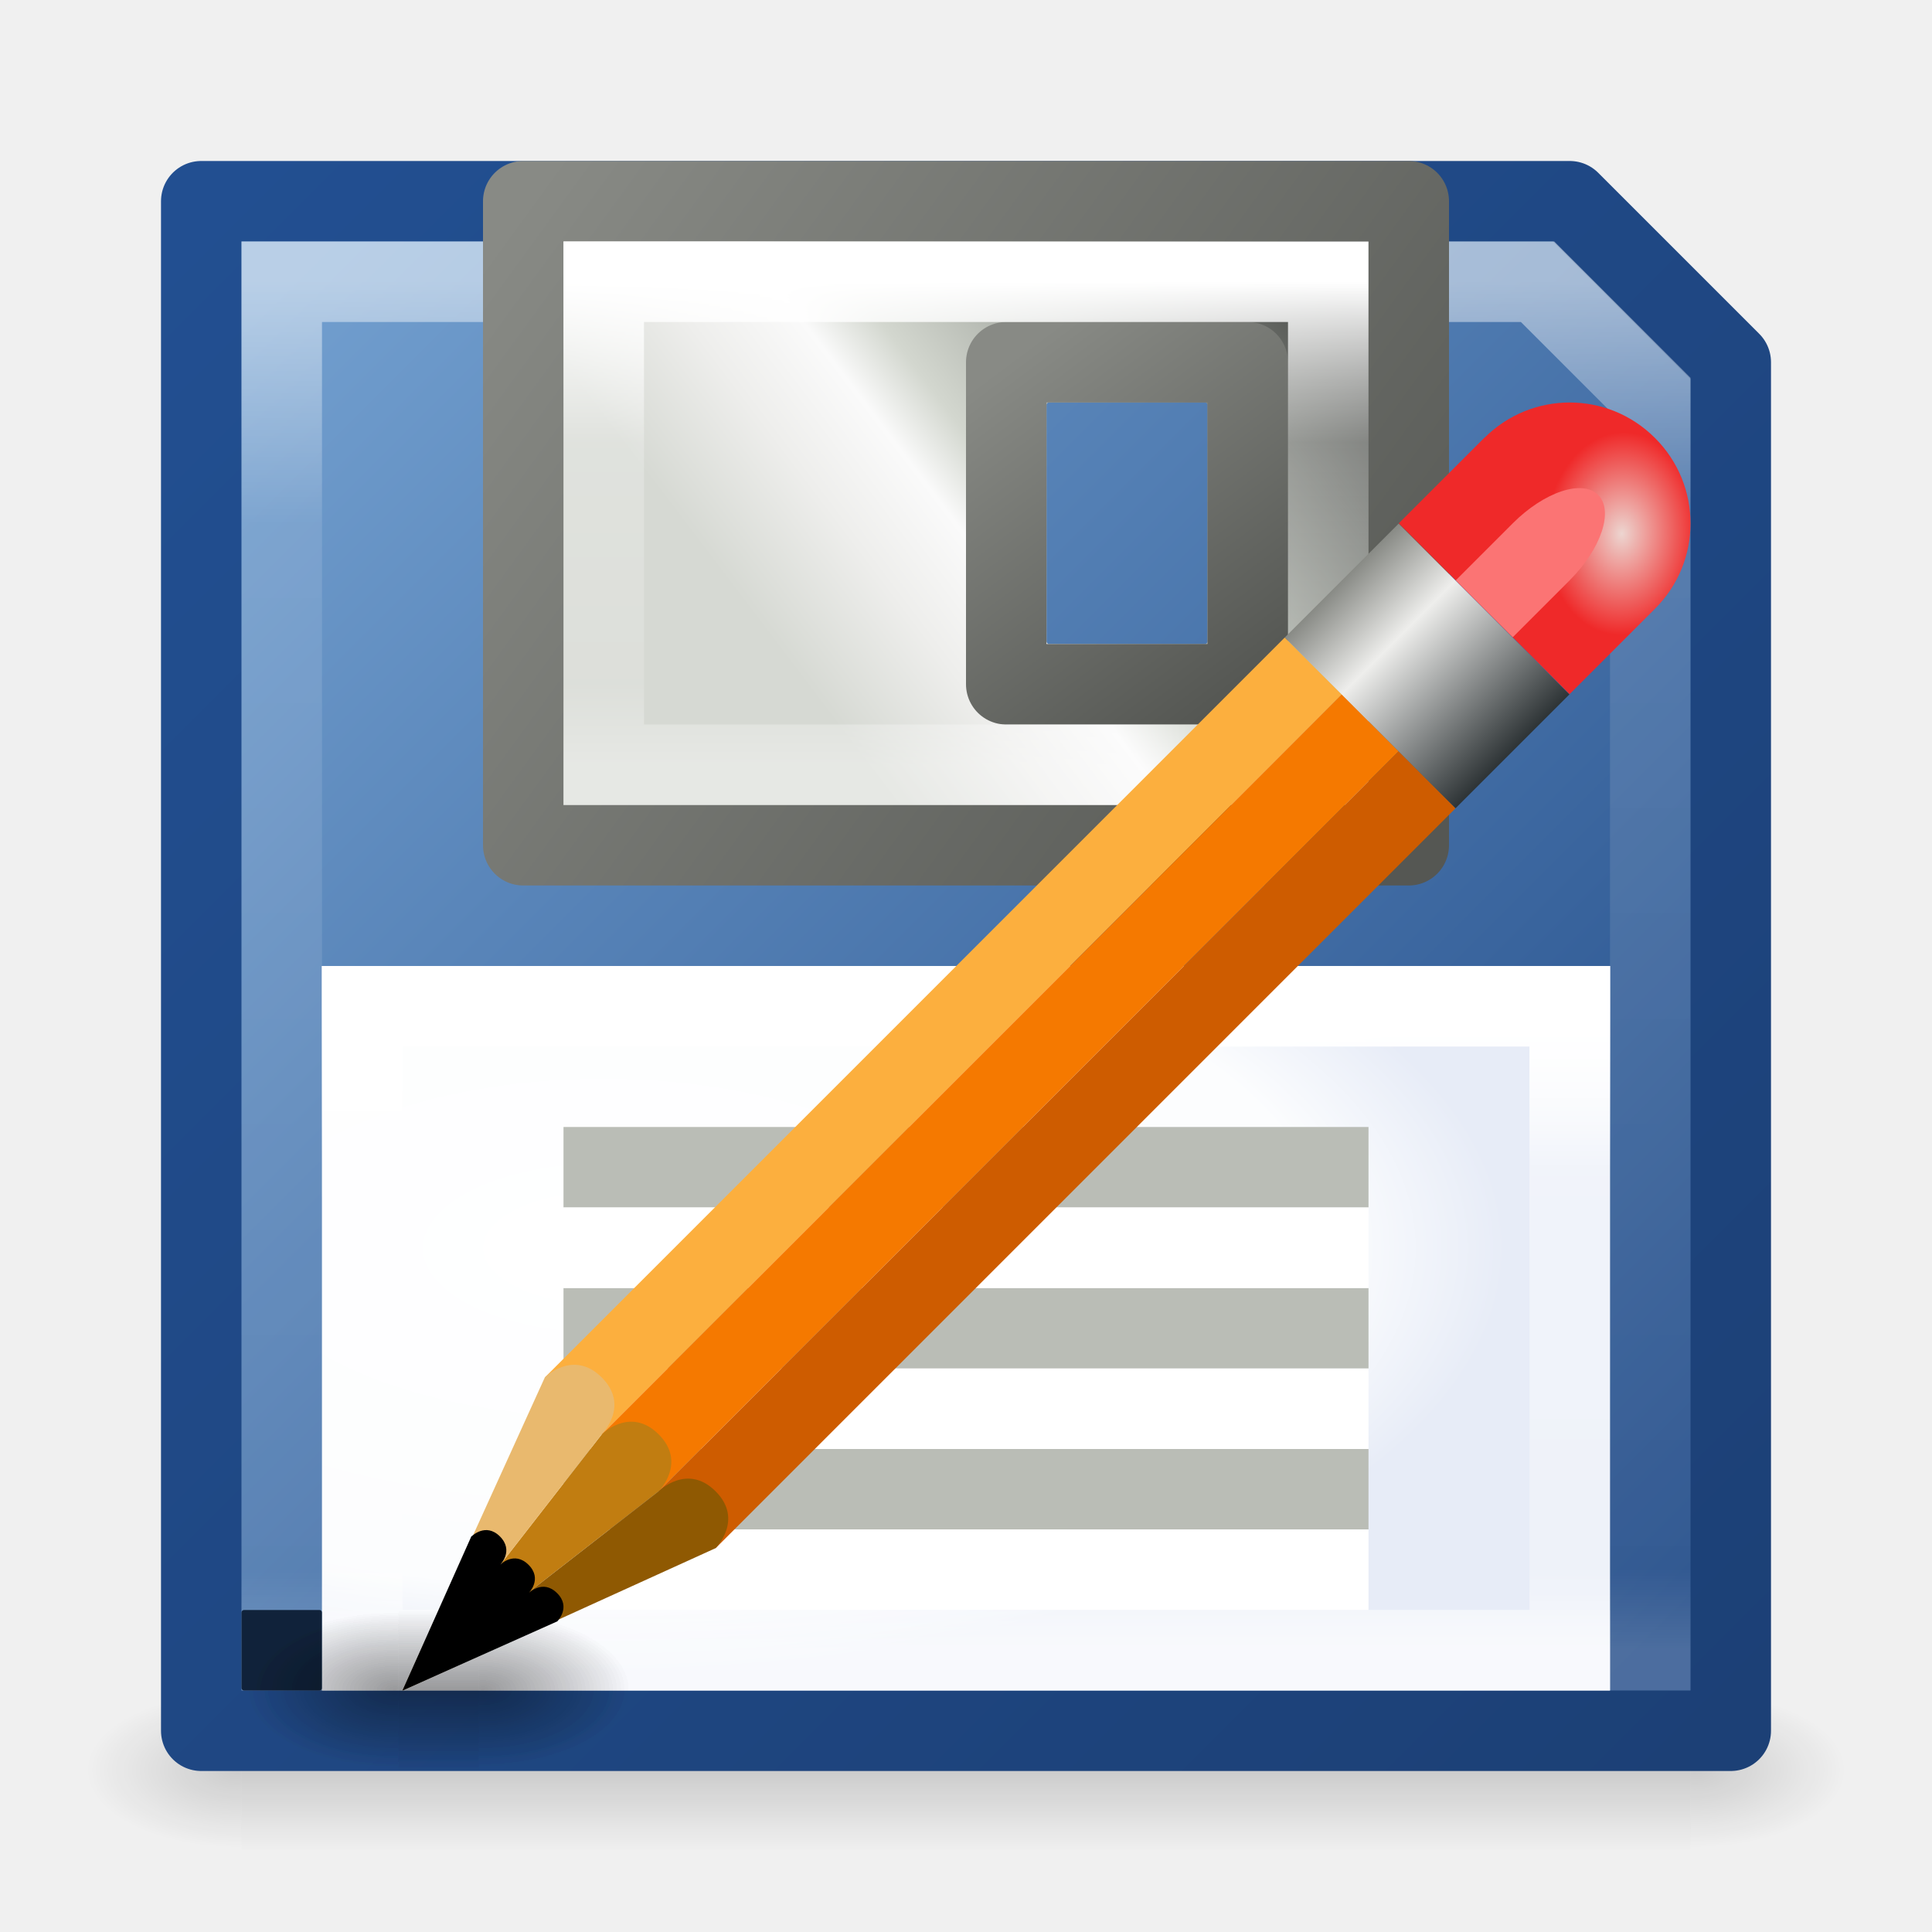
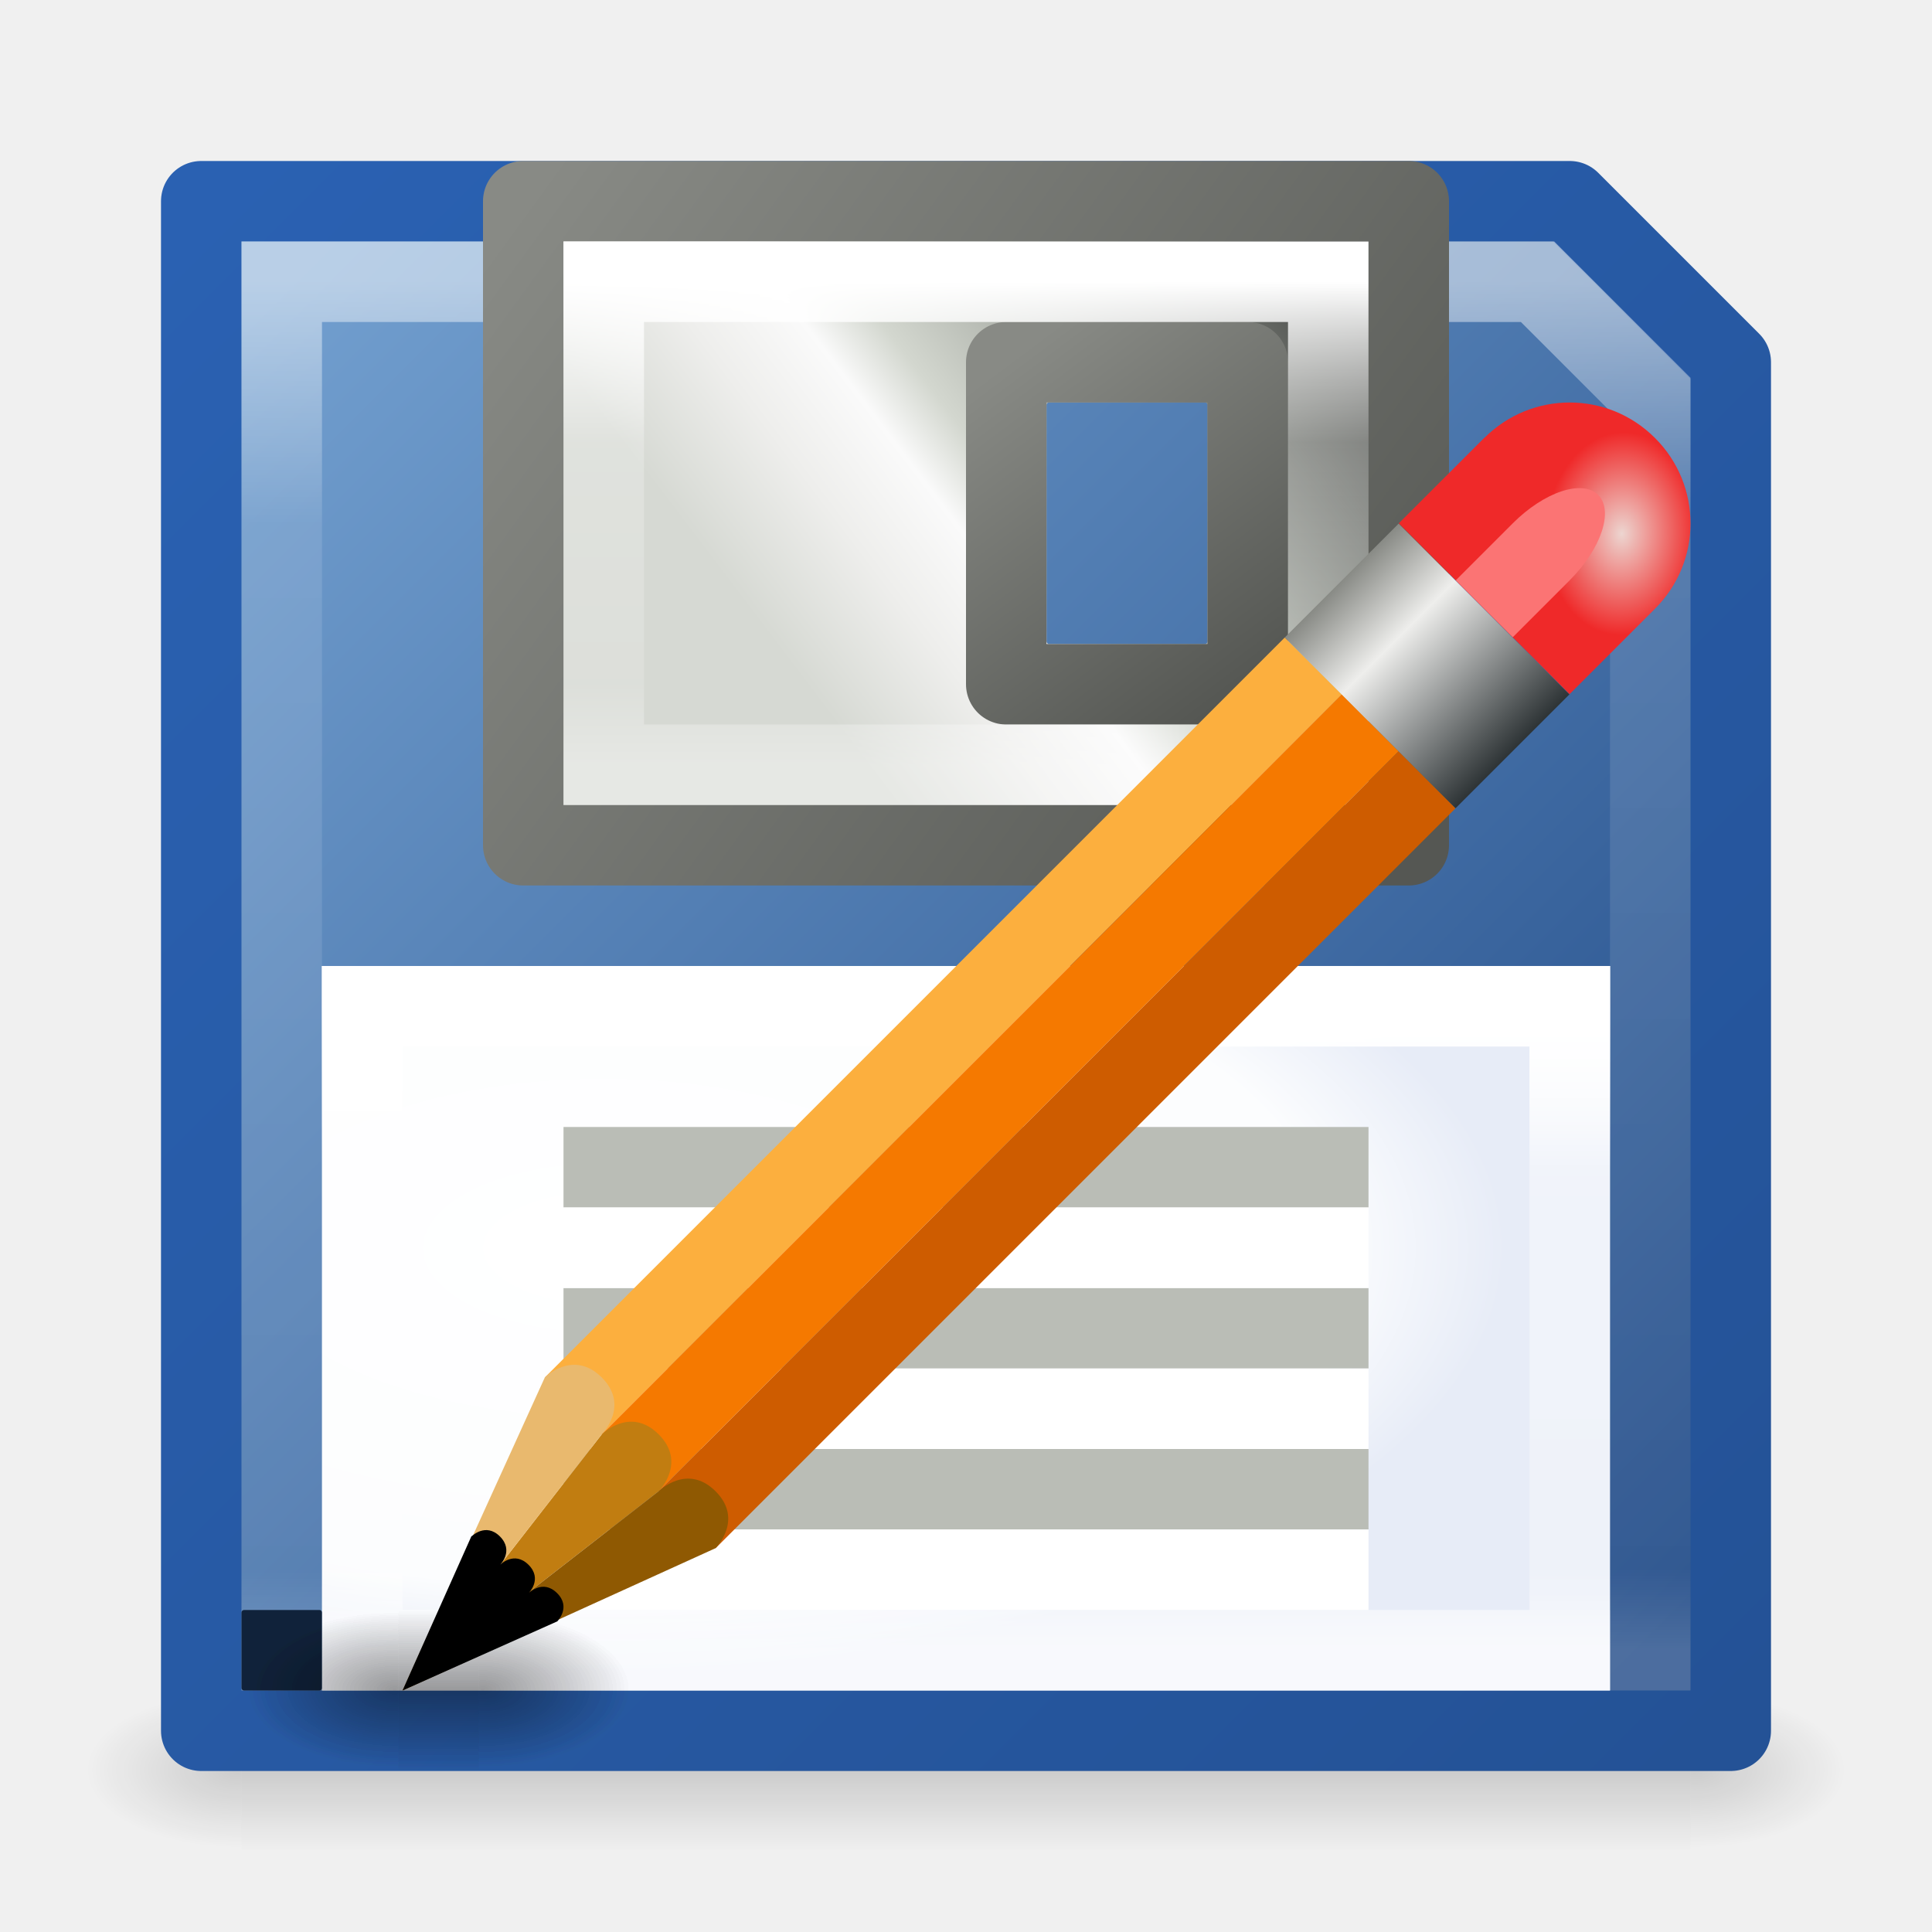
<svg xmlns="http://www.w3.org/2000/svg" xmlns:xlink="http://www.w3.org/1999/xlink" width="24" height="24" viewBox="0 0 24 24" id="svg2" version="1.1">
  <defs id="defs4">
    <linearGradient id="linearGradient6869">
      <stop id="stop6871" offset="0" style="stop-color:#ffffff;stop-opacity:1;" />
      <stop style="stop-color:#ffffff;stop-opacity:0.235" offset="0.333" id="stop6873" />
      <stop id="stop6875" offset="0.833" style="stop-color:#ffffff;stop-opacity:0.157" />
      <stop id="stop6877" offset="1" style="stop-color:#ffffff;stop-opacity:0.392" />
    </linearGradient>
    <linearGradient id="linearGradient6804">
      <stop style="stop-color:#729fcf;stop-opacity:1" offset="0" id="stop6806" />
      <stop style="stop-color:#204a87;stop-opacity:1" offset="1" id="stop6808" />
    </linearGradient>
    <linearGradient id="linearGradient5488">
      <stop id="stop5490" offset="0" style="stop-color:#ffffff;stop-opacity:1;" />
      <stop style="stop-color:#ffffff;stop-opacity:0.235" offset="0.25" id="stop5492" />
      <stop id="stop5494" offset="0.875" style="stop-color:#ffffff;stop-opacity:0.157" />
      <stop id="stop5496" offset="1" style="stop-color:#ffffff;stop-opacity:0.392" />
    </linearGradient>
    <linearGradient id="linearGradient4150">
      <stop style="stop-color:#ffffff;stop-opacity:1;" offset="0" id="stop4152" />
      <stop id="stop4158" offset="0.176" style="stop-color:#ffffff;stop-opacity:0.235" />
      <stop style="stop-color:#ffffff;stop-opacity:0.157" offset="0.941" id="stop4160" />
      <stop style="stop-color:#ffffff;stop-opacity:0.392" offset="1" id="stop4154" />
    </linearGradient>
    <linearGradient xlink:href="#linearGradient4150" id="linearGradient4156" x1="11.5" y1="1031.862" x2="11.5" y2="1048.862" gradientUnits="userSpaceOnUse" />
    <linearGradient id="linearGradient3600-4-8">
      <stop id="stop3602-7-9" style="stop-color:#ffffff;stop-opacity:1" offset="0" />
      <stop offset="0.8" style="stop-color:#fcfdfe;stop-opacity:1" id="stop8523" />
      <stop id="stop3604-6-2" style="stop-color:#e7ecf7;stop-opacity:1" offset="1" />
    </linearGradient>
    <radialGradient xlink:href="#linearGradient3600-4-8" id="radialGradient4835" cx="7.208" cy="1043.099" fx="7.208" fy="1043.099" r="8" gradientTransform="matrix(1.400375,0,0,0.6564591,-2.593967,359.1104)" gradientUnits="userSpaceOnUse" />
    <linearGradient id="linearGradient4264">
      <stop style="stop-color:#d6d9d3;stop-opacity:1" offset="0" id="stop4266" />
      <stop id="stop4268" offset="0.191" style="stop-color:#eeeeec;stop-opacity:1" />
      <stop style="stop-color:#fafafa;stop-opacity:1" offset="0.33" id="stop4270" />
      <stop id="stop4272" offset="0.423" style="stop-color:#d3d7cf;stop-opacity:1" />
      <stop style="stop-color:#a3a7a0;stop-opacity:1;" offset="0.639" id="stop4274" />
      <stop style="stop-color:#454744;stop-opacity:1" offset="1" id="stop4276" />
    </linearGradient>
    <linearGradient xlink:href="#linearGradient5488" id="linearGradient5486" x1="11.5" y1="1040.862" x2="11.5" y2="1048.862" gradientUnits="userSpaceOnUse" />
    <linearGradient id="linearGradient4994">
-       <stop style="stop-color:#224f91;stop-opacity:1" offset="0" id="stop4996" />
-       <stop style="stop-color:#1c4076;stop-opacity:1" offset="1" id="stop4998" />
+       <stop style="stop-color:#2a61b2;stop-opacity:1" offset="0" id="stop4996" />
+       <stop style="stop-color:#245296;stop-opacity:1" offset="1" id="stop4998" />
    </linearGradient>
    <linearGradient xlink:href="#linearGradient4994" id="linearGradient5543" x1="2.5" y1="1030.862" x2="21.5" y2="1049.862" gradientUnits="userSpaceOnUse" />
    <linearGradient xlink:href="#linearGradient6804" id="linearGradient6810" x1="3.5" y1="1031.862" x2="20.5" y2="1048.862" gradientUnits="userSpaceOnUse" />
    <linearGradient xlink:href="#linearGradient4264" id="linearGradient6816" gradientUnits="userSpaceOnUse" x1="9.975" y1="1036.818" x2="16.5" y2="1031.862" />
    <linearGradient xlink:href="#linearGradient6869" id="linearGradient6867" x1="11.5" y1="1031.862" x2="11.5" y2="1037.862" gradientUnits="userSpaceOnUse" />
    <linearGradient x1="302.857" y1="366.648" x2="302.857" y2="609.505" id="linearGradient4218" xlink:href="#linearGradient5048" gradientUnits="userSpaceOnUse" gradientTransform="matrix(0.03727808,0,0,0.00823529,-1.473375,1046.343)" />
    <linearGradient id="linearGradient5048">
      <stop id="stop5050" style="stop-color:#000000;stop-opacity:0" offset="0" />
      <stop id="stop5056" style="stop-color:#000000;stop-opacity:1" offset="0.5" />
      <stop id="stop5052" style="stop-color:#000000;stop-opacity:0" offset="1" />
    </linearGradient>
    <radialGradient cx="605.714" cy="486.648" r="117.143" fx="605.714" fy="486.648" id="radialGradient3048-2" xlink:href="#linearGradient5060" gradientUnits="userSpaceOnUse" gradientTransform="matrix(-0.01606478,0,0,0.00823529,12.68161,1046.343)" />
    <linearGradient id="linearGradient5060">
      <stop id="stop5062" style="stop-color:#000000;stop-opacity:1" offset="0" />
      <stop id="stop5064" style="stop-color:#000000;stop-opacity:0" offset="1" />
    </linearGradient>
    <radialGradient cx="605.714" cy="486.648" r="117.143" fx="605.714" fy="486.648" id="radialGradient3045-5" xlink:href="#linearGradient5060" gradientUnits="userSpaceOnUse" gradientTransform="matrix(0.01606478,0,0,0.00823529,11.31839,1046.343)" />
    <linearGradient id="linearGradient4994-3">
      <stop style="stop-color:#888a85;stop-opacity:1" offset="0" id="stop4996-0" />
      <stop style="stop-color:#555753;stop-opacity:1" offset="1" id="stop4998-6" />
    </linearGradient>
    <linearGradient xlink:href="#linearGradient4994-3" id="linearGradient6985" x1="6.5" y1="1030.862" x2="17.5" y2="1038.862" gradientUnits="userSpaceOnUse" />
    <linearGradient xlink:href="#linearGradient4994-3" id="linearGradient6993" x1="12.5" y1="1032.862" x2="15.5" y2="1036.862" gradientUnits="userSpaceOnUse" />
    <linearGradient xlink:href="#linearGradient17469" id="linearGradient8243" gradientUnits="userSpaceOnUse" gradientTransform="matrix(2,0,0,1,789.4756,-256.9013)" x1="-35" y1="1005.362" x2="-35" y2="1002.362" />
    <linearGradient id="linearGradient17469">
      <stop style="stop-color:#2e3436;stop-opacity:1" offset="0" id="stop17471" />
      <stop style="stop-color:#eeeeec;stop-opacity:1" offset="0.667" id="stop17479" />
      <stop style="stop-color:#888a85;stop-opacity:1" offset="1" id="stop17473" />
    </linearGradient>
    <radialGradient xlink:href="#linearGradient17461" id="radialGradient8245" gradientUnits="userSpaceOnUse" gradientTransform="matrix(0.03576248,-0.8390554,0.6284688,0.02678678,-611.339,1040.086)" cx="36.949" cy="1004.295" fx="36.949" fy="1004.295" r="1.5" />
    <linearGradient id="linearGradient17461">
      <stop style="stop-color:#edd5d0;stop-opacity:1" offset="0" id="stop17463" />
      <stop style="stop-color:#ef2929;stop-opacity:1" offset="1" id="stop17465" />
    </linearGradient>
    <linearGradient xlink:href="#linearGradient5048" id="linearGradient8235" gradientUnits="userSpaceOnUse" gradientTransform="matrix(0.00207101,0,0,0.00823529,-6.248521,1044.343)" x1="302.857" y1="366.648" x2="302.857" y2="609.505" />
    <radialGradient xlink:href="#linearGradient5060" id="radialGradient8237" gradientUnits="userSpaceOnUse" gradientTransform="matrix(-0.01566318,0,0,0.00823529,3.439577,1044.343)" cx="605.714" cy="486.648" fx="605.714" fy="486.648" r="117.143" />
    <radialGradient xlink:href="#linearGradient5060" id="radialGradient8239" gradientUnits="userSpaceOnUse" gradientTransform="matrix(0.01566318,0,0,0.00823529,-14.43958,1044.343)" cx="605.714" cy="486.648" fx="605.714" fy="486.648" r="117.143" />
    <linearGradient xlink:href="#linearGradient5048" id="linearGradient8401" gradientUnits="userSpaceOnUse" gradientTransform="matrix(0.00207101,0,0,0.00823529,-6.248521,1044.343)" x1="302.857" y1="366.648" x2="302.857" y2="609.505" />
    <radialGradient xlink:href="#linearGradient5060" id="radialGradient8403" gradientUnits="userSpaceOnUse" gradientTransform="matrix(-0.01566318,0,0,0.00823529,3.439577,1044.343)" cx="605.714" cy="486.648" fx="605.714" fy="486.648" r="117.143" />
    <radialGradient xlink:href="#linearGradient5060" id="radialGradient8405" gradientUnits="userSpaceOnUse" gradientTransform="matrix(0.01566318,0,0,0.00823529,-14.43958,1044.343)" cx="605.714" cy="486.648" fx="605.714" fy="486.648" r="117.143" />
    <linearGradient xlink:href="#linearGradient5048" id="linearGradient8407" gradientUnits="userSpaceOnUse" gradientTransform="matrix(0.00207101,0,0,0.00823529,-6.248521,1044.343)" x1="302.857" y1="366.648" x2="302.857" y2="609.505" />
    <radialGradient xlink:href="#linearGradient5060" id="radialGradient8409" gradientUnits="userSpaceOnUse" gradientTransform="matrix(-0.01566318,0,0,0.00823529,3.439577,1044.343)" cx="605.714" cy="486.648" fx="605.714" fy="486.648" r="117.143" />
    <radialGradient xlink:href="#linearGradient5060" id="radialGradient8411" gradientUnits="userSpaceOnUse" gradientTransform="matrix(0.01566318,0,0,0.00823529,-14.43958,1044.343)" cx="605.714" cy="486.648" fx="605.714" fy="486.648" r="117.143" />
  </defs>
  <g id="layer1" transform="translate(0,-1028.362)">
    <g id="g6947">
      <rect width="18" height="2" x="3" y="1049.362" id="rect2879" style="display:inline;overflow:visible;visibility:visible;opacity:0.15;fill:url(#linearGradient4218);fill-opacity:1;fill-rule:nonzero;stroke:none;stroke-width:1;marker:none" />
      <path d="m 3,1049.362 c 0,0 0,2 0,2 -0.827,0 -2,-0.448 -2,-1 0,-0.552 0.923,-1 2,-1 z" id="path2881" style="display:inline;overflow:visible;visibility:visible;opacity:0.15;fill:url(#radialGradient3048-2);fill-opacity:1;fill-rule:nonzero;stroke:none;stroke-width:1;marker:none" />
      <path d="m 21,1049.362 c 0,0 0,2 0,2 0.827,0 2,-0.448 2,-1 0,-0.552 -0.923,-1 -2,-1 z" id="path2883" style="display:inline;overflow:visible;visibility:visible;opacity:0.15;fill:url(#radialGradient3045-5);fill-opacity:1;fill-rule:nonzero;stroke:none;stroke-width:1;marker:none" />
    </g>
    <path style="fill:url(#linearGradient6810);fill-rule:evenodd;stroke:url(#linearGradient5543);stroke-width:1;stroke-linecap:butt;stroke-linejoin:round;stroke-opacity:1;fill-opacity:1;stroke-miterlimit:4;stroke-dasharray:none" d="m 2.5,1030.862 0,19 19,0 -1e-6,-17 -2,-2 z" id="path4138" />
    <path style="fill:url(#radialGradient4835);fill-opacity:1;fill-rule:evenodd;stroke:none;stroke-width:1px;stroke-linecap:butt;stroke-linejoin:round;stroke-opacity:1" d="m 4,1049.362 0,-9 16,0 0,9" id="path4142" />
    <path style="fill:none;fill-rule:evenodd;stroke:url(#linearGradient5486);stroke-width:1px;stroke-linecap:butt;stroke-linejoin:miter;stroke-opacity:1" d="m 4.5,1048.862 0,-8 15,0 0,8 z" id="path5478" />
    <path style="fill:none;fill-rule:evenodd;stroke:#babdb6;stroke-width:1px;stroke-linecap:square;stroke-linejoin:miter;stroke-opacity:1" d="m 7.5,1042.862 9,0" id="path5498" />
    <path style="fill:none;fill-rule:evenodd;stroke:#babdb6;stroke-width:1px;stroke-linecap:square;stroke-linejoin:miter;stroke-opacity:1" d="m 7.5,1044.862 9,0" id="path5500" />
    <path style="fill:none;fill-rule:evenodd;stroke:#babdb6;stroke-width:1px;stroke-linecap:square;stroke-linejoin:miter;stroke-opacity:1" d="m 7.5,1046.862 9,0" id="path5502" />
    <path id="path5504" d="m 7.5,1043.862 9,0" style="fill:none;fill-rule:evenodd;stroke:#ffffff;stroke-width:1px;stroke-linecap:square;stroke-linejoin:miter;stroke-opacity:1" />
    <path id="path5506" d="m 7.5,1045.862 9,0" style="fill:none;fill-rule:evenodd;stroke:#ffffff;stroke-width:1px;stroke-linecap:square;stroke-linejoin:miter;stroke-opacity:1" />
    <path id="path5508" d="m 7.5,1047.862 9,0" style="fill:none;fill-rule:evenodd;stroke:#ffffff;stroke-width:1px;stroke-linecap:square;stroke-linejoin:miter;stroke-opacity:1" />
    <path style="fill:none;fill-rule:evenodd;stroke:url(#linearGradient4156);stroke-width:1px;stroke-linecap:butt;stroke-linejoin:miter;stroke-opacity:1;opacity:0.5" d="m 3.5,1048.862 0,-17 15.6,0 1.4,1.4 0,15.6 z" id="path4146" />
    <path style="fill:url(#linearGradient6816);fill-opacity:1;fill-rule:evenodd;stroke:none;stroke-width:1px;stroke-linecap:butt;stroke-linejoin:round;stroke-opacity:1" d="m 6.5,1030.862 0,8 11,0 0,-8 z m 6.531,2.5 1.938,0 c 0.017,0 0.031,0.014 0.031,0.031 l 0,2.938 c 0,0.017 -0.014,0.031 -0.031,0.031 l -1.938,0 c -0.017,0 -0.031,-0.014 -0.031,-0.031 l 0,-2.938 c 0,-0.017 0.014,-0.031 0.031,-0.031 z" id="path6814" />
    <path style="fill:none;fill-rule:evenodd;stroke:url(#linearGradient6993);stroke-width:1px;stroke-linecap:butt;stroke-linejoin:round;stroke-opacity:1;fill-opacity:1" d="m 12.5,1032.862 3,0 0,4 -3,0 z" id="path6819" />
    <path style="fill:none;fill-opacity:1;fill-rule:evenodd;stroke:url(#linearGradient6985);stroke-width:1px;stroke-linecap:butt;stroke-linejoin:round;stroke-opacity:1" d="m 6.5,1030.862 0,8 11,0 0,-8 z" id="path4140" />
    <path style="fill:none;fill-rule:evenodd;stroke:url(#linearGradient6867);stroke-width:1px;stroke-linecap:butt;stroke-linejoin:miter;stroke-opacity:1" d="m 7.5,1037.862 0,-6 9,0 0,6 z" id="path6859" />
    <rect style="opacity:1;fill:#10223a;fill-opacity:1;fill-rule:evenodd;stroke:none;stroke-width:1;stroke-linecap:square;stroke-linejoin:miter;stroke-miterlimit:4;stroke-dasharray:none;stroke-dashoffset:4;stroke-opacity:1" id="rect6879" width="1" height="1" x="3" y="1048.362" rx="0.031" />
    <path id="path7574" d="m 4.5,1048.862 0,-8 15,0 0,8 z" style="fill:none;fill-rule:evenodd;stroke:url(#linearGradient5486);stroke-width:1px;stroke-linecap:butt;stroke-linejoin:miter;stroke-opacity:1" />
-     <g id="g8205" transform="translate(-1,-1)">
-       <rect style="opacity:1;fill:#fcaf3e;fill-opacity:1;fill-rule:evenodd;stroke:none;stroke-width:1;stroke-linecap:butt;stroke-linejoin:round;stroke-miterlimit:4;stroke-dasharray:3, 1;stroke-dashoffset:0;stroke-opacity:1" id="rect8207" width="13" height="1" x="721.476" y="745.461" transform="matrix(-0.7071068,0.7071068,0.7071068,0.7071068,0,0)" />
-       <rect y="746.461" x="721.476" height="1" width="13" id="rect8209" style="opacity:1;fill:#f57900;fill-opacity:1;fill-rule:evenodd;stroke:none;stroke-width:1;stroke-linecap:butt;stroke-linejoin:round;stroke-miterlimit:4;stroke-dasharray:3, 1;stroke-dashoffset:0;stroke-opacity:1" transform="matrix(-0.7071068,0.7071068,0.7071068,0.7071068,0,0)" />
-       <rect style="opacity:1;fill:#ce5c00;fill-opacity:1;fill-rule:evenodd;stroke:none;stroke-width:1;stroke-linecap:butt;stroke-linejoin:round;stroke-miterlimit:4;stroke-dasharray:3, 1;stroke-dashoffset:0;stroke-opacity:1" id="rect8211" width="13" height="1" x="721.476" y="747.461" transform="matrix(-0.7071068,0.7071068,0.7071068,0.7071068,0,0)" />
-       <rect style="opacity:1;fill:url(#linearGradient8243);fill-opacity:1;fill-rule:evenodd;stroke:none;stroke-width:1;stroke-linecap:butt;stroke-linejoin:round;stroke-miterlimit:4;stroke-dasharray:3, 1;stroke-dashoffset:0;stroke-opacity:1" id="rect8213" width="2" height="3" x="719.476" y="745.461" transform="matrix(-0.7071068,0.7071068,0.7071068,0.7071068,0,0)" />
-       <path style="opacity:1;fill:url(#radialGradient8245);fill-opacity:1;fill-rule:evenodd;stroke:none;stroke-width:1;stroke-linecap:butt;stroke-linejoin:round;stroke-miterlimit:4;stroke-dasharray:3, 1;stroke-dashoffset:0;stroke-opacity:1" d="m 19.438,1034.803 c 0.588,-0.588 1.534,-0.588 2.121,0 0.588,0.588 0.588,1.534 0,2.121 l -1.061,1.061 -1.061,-1.061 -1.061,-1.061 1.061,-1.061 z" id="path8215" />
-       <path id="path8217" d="M 8.475,1047.18 6,1050.362 l 3.182,-2.475 c 0,0 0.354,-0.353 0,-0.707 -0.354,-0.353 -0.707,0 -0.707,0 z" style="opacity:1;fill:#c17d11;fill-opacity:1;fill-rule:evenodd;stroke:none;stroke-width:1;stroke-linecap:butt;stroke-linejoin:round;stroke-miterlimit:4;stroke-dasharray:3, 1;stroke-dashoffset:0;stroke-opacity:1" />
-       <path style="opacity:1;fill:#e9b96e;fill-opacity:1;fill-rule:evenodd;stroke:none;stroke-width:1;stroke-linecap:butt;stroke-linejoin:round;stroke-miterlimit:4;stroke-dasharray:3, 1;stroke-dashoffset:0;stroke-opacity:1" d="M 7.768,1046.473 6,1050.362 l 2.475,-3.182 c 0,0 0.354,-0.353 0,-0.707 -0.354,-0.353 -0.707,0 -0.707,0 z" id="path8219" />
-       <path style="opacity:1;fill:#8f5902;fill-opacity:1;fill-rule:evenodd;stroke:none;stroke-width:1;stroke-linecap:butt;stroke-linejoin:round;stroke-miterlimit:4;stroke-dasharray:3, 1;stroke-dashoffset:0;stroke-opacity:1" d="M 9.182,1047.887 6,1050.362 l 3.889,-1.768 c 0,0 0.354,-0.353 0,-0.707 -0.354,-0.353 -0.707,0 -0.707,0 z" id="path8221" />
-       <path id="path8223" d="m 19.792,1035.863 c 0.392,-0.392 0.865,-0.549 1.061,-0.353 0.196,0.196 0.038,0.669 -0.354,1.061 l -0.707,0.707 -0.354,-0.353 -0.354,-0.354 0.707,-0.707 z" style="opacity:1;fill:#fb7474;fill-opacity:1;fill-rule:evenodd;stroke:none;stroke-width:1;stroke-linecap:butt;stroke-linejoin:round;stroke-miterlimit:4;stroke-dasharray:3, 1;stroke-dashoffset:0;stroke-opacity:1" />
-       <path style="opacity:1;fill:#000000;fill-opacity:1;fill-rule:evenodd;stroke:none;stroke-width:1;stroke-linecap:butt;stroke-linejoin:round;stroke-miterlimit:4;stroke-dasharray:3, 1;stroke-dashoffset:0;stroke-opacity:1" d="M 6.859,1048.439 6,1050.362 l 1.923,-0.859 c 0,0 0.175,-0.175 -0.003,-0.351 -0.178,-0.177 -0.352,0 -0.352,0 0,0 0.175,-0.175 -0.003,-0.352 -0.178,-0.177 -0.352,0 -0.352,0 0,0 0.175,-0.173 -0.003,-0.352 -0.178,-0.177 -0.352,0 -0.352,0 z" id="path8225" />
-     </g>
    <g id="g8387" transform="translate(10.95,1.000017)">
      <g id="g8366">
        <rect width="1" height="2" x="-6" y="1047.362" id="rect8195" style="display:inline;overflow:visible;visibility:visible;opacity:0.15;fill:url(#linearGradient8401);fill-opacity:1;fill-rule:nonzero;stroke:none;stroke-width:1;marker:none" />
        <path d="m -6,1047.362 c 0,0 0,2 0,2 -0.807,0 -1.95,-0.448 -1.95,-1 0,-0.552 0.9,-1 1.95,-1 z" id="path8197" style="display:inline;overflow:visible;visibility:visible;opacity:0.15;fill:url(#radialGradient8403);fill-opacity:1;fill-rule:nonzero;stroke:none;stroke-width:1;marker:none" />
        <path d="m -5,1047.362 c 0,0 0,2 0,2 0.807,0 1.95,-0.448 1.95,-1 0,-0.552 -0.9,-1 -1.95,-1 z" id="path8199" style="display:inline;overflow:visible;visibility:visible;opacity:0.15;fill:url(#radialGradient8405);fill-opacity:1;fill-rule:nonzero;stroke:none;stroke-width:1;marker:none" />
      </g>
      <g id="g8371">
        <rect style="display:inline;overflow:visible;visibility:visible;opacity:0.15;fill:url(#linearGradient8407);fill-opacity:1;fill-rule:nonzero;stroke:none;stroke-width:1;marker:none" id="rect8373" y="1047.362" x="-6" height="2" width="1" />
        <path style="display:inline;overflow:visible;visibility:visible;opacity:0.15;fill:url(#radialGradient8409);fill-opacity:1;fill-rule:nonzero;stroke:none;stroke-width:1;marker:none" id="path8375" d="m -6,1047.362 c 0,0 0,2 0,2 -0.807,0 -1.95,-0.448 -1.95,-1 0,-0.552 0.9,-1 1.95,-1 z" />
        <path style="display:inline;overflow:visible;visibility:visible;opacity:0.15;fill:url(#radialGradient8411);fill-opacity:1;fill-rule:nonzero;stroke:none;stroke-width:1;marker:none" id="path8377" d="m -5,1047.362 c 0,0 0,2 0,2 0.807,0 1.95,-0.448 1.95,-1 0,-0.552 -0.9,-1 -1.95,-1 z" />
      </g>
      <g id="g8379">
        <rect width="1" height="2" x="-6" y="1047.362" id="rect8381" style="display:inline;overflow:visible;visibility:visible;opacity:0.15;fill:url(#linearGradient8235);fill-opacity:1;fill-rule:nonzero;stroke:none;stroke-width:1;marker:none" />
        <path d="m -6,1047.362 c 0,0 0,2 0,2 -0.807,0 -1.95,-0.448 -1.95,-1 0,-0.552 0.9,-1 1.95,-1 z" id="path8383" style="display:inline;overflow:visible;visibility:visible;opacity:0.15;fill:url(#radialGradient8237);fill-opacity:1;fill-rule:nonzero;stroke:none;stroke-width:1;marker:none" />
        <path d="m -5,1047.362 c 0,0 0,2 0,2 0.807,0 1.95,-0.448 1.95,-1 0,-0.552 -0.9,-1 -1.95,-1 z" id="path8385" style="display:inline;overflow:visible;visibility:visible;opacity:0.15;fill:url(#radialGradient8239);fill-opacity:1;fill-rule:nonzero;stroke:none;stroke-width:1;marker:none" />
      </g>
    </g>
+     <g id="g8205" transform="translate(-1,-1)">
+       <rect style="opacity:1;fill:#fcaf3e;fill-opacity:1;fill-rule:evenodd;stroke:none;stroke-width:1;stroke-linecap:butt;stroke-linejoin:round;stroke-miterlimit:4;stroke-dasharray:3, 1;stroke-dashoffset:0;stroke-opacity:1" id="rect8207" width="13" height="1" x="721.476" y="745.461" transform="matrix(-0.7071068,0.7071068,0.7071068,0.7071068,0,0)" />
+       <rect y="746.461" x="721.476" height="1" width="13" id="rect8209" style="opacity:1;fill:#f57900;fill-opacity:1;fill-rule:evenodd;stroke:none;stroke-width:1;stroke-linecap:butt;stroke-linejoin:round;stroke-miterlimit:4;stroke-dasharray:3, 1;stroke-dashoffset:0;stroke-opacity:1" transform="matrix(-0.7071068,0.7071068,0.7071068,0.7071068,0,0)" />
+       <rect style="opacity:1;fill:#ce5c00;fill-opacity:1;fill-rule:evenodd;stroke:none;stroke-width:1;stroke-linecap:butt;stroke-linejoin:round;stroke-miterlimit:4;stroke-dasharray:3, 1;stroke-dashoffset:0;stroke-opacity:1" id="rect8211" width="13" height="1" x="721.476" y="747.461" transform="matrix(-0.7071068,0.7071068,0.7071068,0.7071068,0,0)" />
+       <rect style="opacity:1;fill:url(#linearGradient8243);fill-opacity:1;fill-rule:evenodd;stroke:none;stroke-width:1;stroke-linecap:butt;stroke-linejoin:round;stroke-miterlimit:4;stroke-dasharray:3, 1;stroke-dashoffset:0;stroke-opacity:1" id="rect8213" width="2" height="3" x="719.476" y="745.461" transform="matrix(-0.7071068,0.7071068,0.7071068,0.7071068,0,0)" />
+       <path style="opacity:1;fill:url(#radialGradient8245);fill-opacity:1;fill-rule:evenodd;stroke:none;stroke-width:1;stroke-linecap:butt;stroke-linejoin:round;stroke-miterlimit:4;stroke-dasharray:3, 1;stroke-dashoffset:0;stroke-opacity:1" d="m 19.438,1034.803 c 0.588,-0.588 1.534,-0.588 2.121,0 0.588,0.588 0.588,1.534 0,2.121 l -1.061,1.061 -1.061,-1.061 -1.061,-1.061 1.061,-1.061 z" id="path8215" />
+       <path id="path8217" d="M 8.475,1047.18 6,1050.362 l 3.182,-2.475 c 0,0 0.354,-0.353 0,-0.707 -0.354,-0.353 -0.707,0 -0.707,0 z" style="opacity:1;fill:#c17d11;fill-opacity:1;fill-rule:evenodd;stroke:none;stroke-width:1;stroke-linecap:butt;stroke-linejoin:round;stroke-miterlimit:4;stroke-dasharray:3, 1;stroke-dashoffset:0;stroke-opacity:1" />
+       <path style="opacity:1;fill:#e9b96e;fill-opacity:1;fill-rule:evenodd;stroke:none;stroke-width:1;stroke-linecap:butt;stroke-linejoin:round;stroke-miterlimit:4;stroke-dasharray:3, 1;stroke-dashoffset:0;stroke-opacity:1" d="M 7.768,1046.473 6,1050.362 l 2.475,-3.182 c 0,0 0.354,-0.353 0,-0.707 -0.354,-0.353 -0.707,0 -0.707,0 z" id="path8219" />
+       <path style="opacity:1;fill:#8f5902;fill-opacity:1;fill-rule:evenodd;stroke:none;stroke-width:1;stroke-linecap:butt;stroke-linejoin:round;stroke-miterlimit:4;stroke-dasharray:3, 1;stroke-dashoffset:0;stroke-opacity:1" d="M 9.182,1047.887 6,1050.362 l 3.889,-1.768 c 0,0 0.354,-0.353 0,-0.707 -0.354,-0.353 -0.707,0 -0.707,0 z" id="path8221" />
+       <path id="path8223" d="m 19.792,1035.863 c 0.392,-0.392 0.865,-0.549 1.061,-0.353 0.196,0.196 0.038,0.669 -0.354,1.061 l -0.707,0.707 -0.354,-0.353 -0.354,-0.354 0.707,-0.707 z" style="opacity:1;fill:#fb7474;fill-opacity:1;fill-rule:evenodd;stroke:none;stroke-width:1;stroke-linecap:butt;stroke-linejoin:round;stroke-miterlimit:4;stroke-dasharray:3, 1;stroke-dashoffset:0;stroke-opacity:1" />
+       <path style="opacity:1;fill:#000000;fill-opacity:1;fill-rule:evenodd;stroke:none;stroke-width:1;stroke-linecap:butt;stroke-linejoin:round;stroke-miterlimit:4;stroke-dasharray:3, 1;stroke-dashoffset:0;stroke-opacity:1" d="M 6.859,1048.439 6,1050.362 l 1.923,-0.859 c 0,0 0.175,-0.175 -0.003,-0.351 -0.178,-0.177 -0.352,0 -0.352,0 0,0 0.175,-0.175 -0.003,-0.352 -0.178,-0.177 -0.352,0 -0.352,0 0,0 0.175,-0.173 -0.003,-0.352 -0.178,-0.177 -0.352,0 -0.352,0 z" id="path8225" />
+     </g>
  </g>
</svg>
